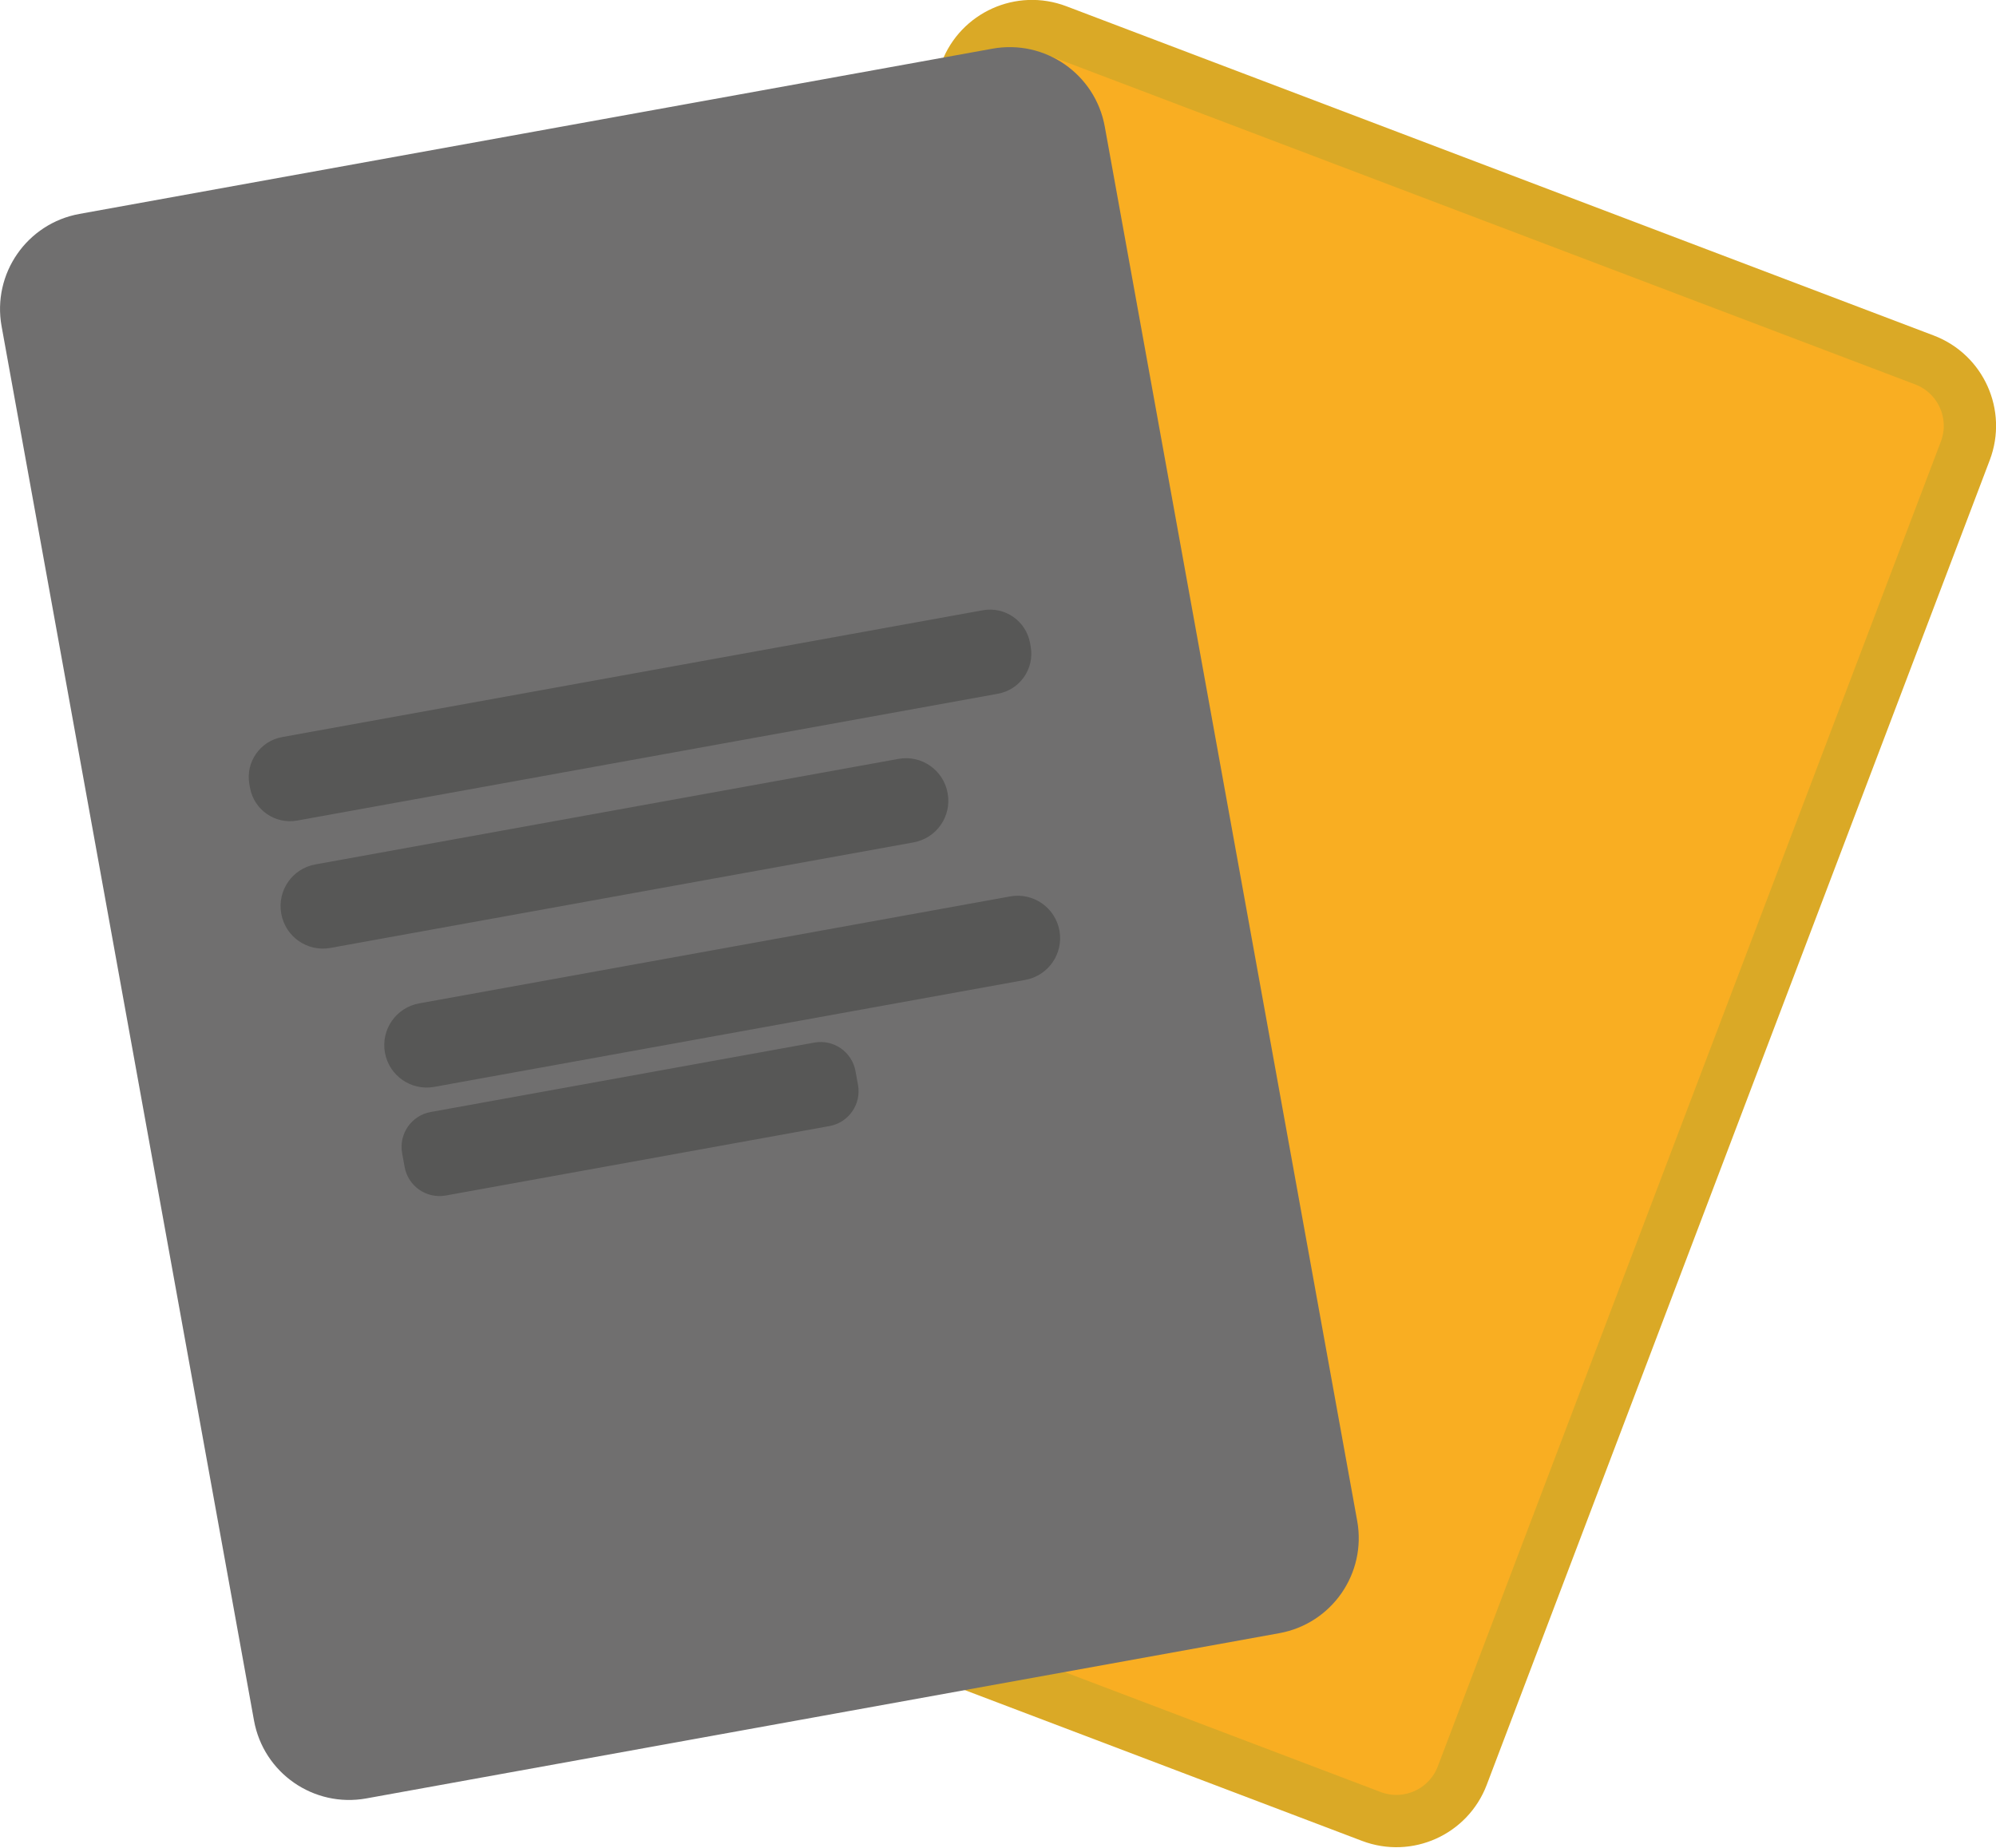
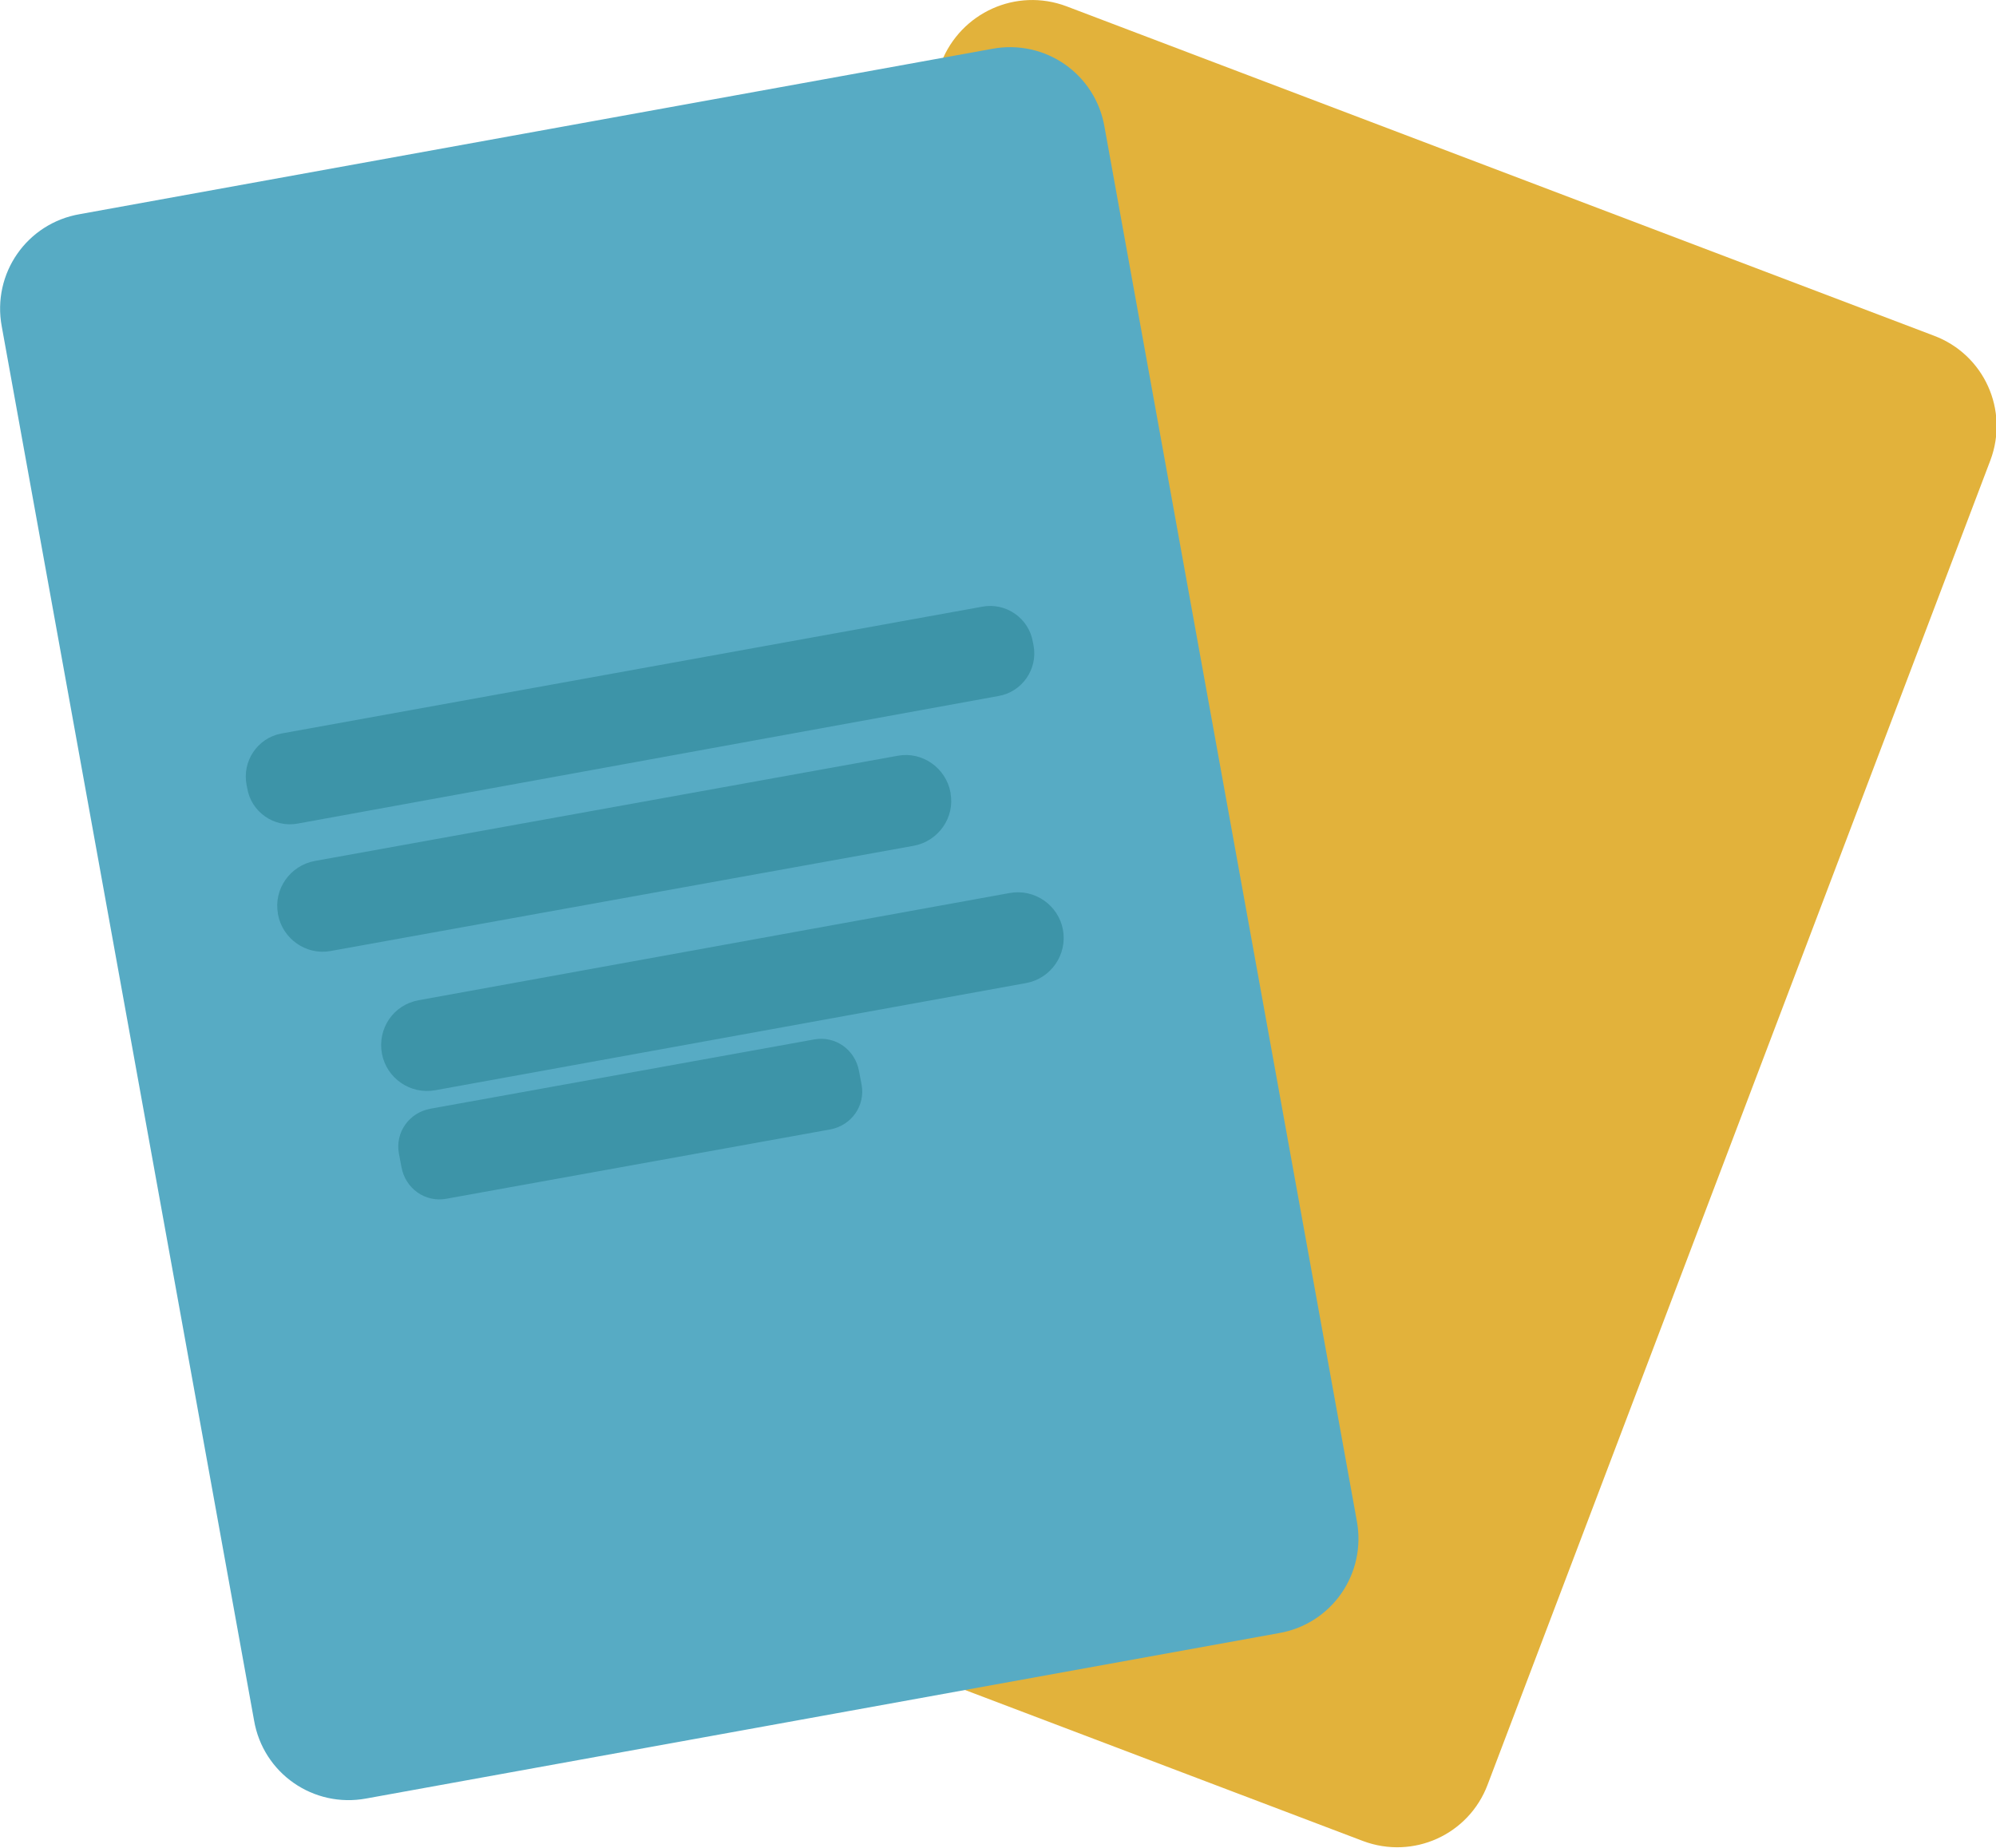
- <svg xmlns="http://www.w3.org/2000/svg" viewBox="0 0 305.28 282.59">
-   <defs>
-     <style>.cls-1{fill:#f9ae22;stroke:#daa926;}.cls-1,.cls-2,.cls-3{stroke-miterlimit:10;}.cls-1,.cls-2{stroke-width:8px;}.cls-2{fill:#706f6f;stroke:#706f6f;}.cls-3{fill:#575756;stroke:#575756;}</style>
-   </defs>
-   <g id="Camada_2" data-name="Camada 2">
-     <g id="Camada_3" data-name="Camada 3">
-       <rect class="cls-1" x="103.95" y="22.13" width="163.47" height="238.32" rx="10.78" transform="translate(62.26 -56.72) rotate(20.79)" />
-       <rect class="cls-2" x="22.16" y="22.13" width="163.47" height="238.32" rx="10.78" transform="translate(-23.49 20.75) rotate(-10.26)" />
-       <rect class="cls-3" x="37.71" y="103.46" width="120.34" height="11.98" rx="5.72" transform="translate(-17.92 19.17) rotate(-10.26)" />
-       <rect class="cls-3" x="42.68" y="124.57" width="102.57" height="11.98" rx="5.96" transform="translate(-21.74 18.81) rotate(-10.26)" />
-       <rect class="cls-3" x="58.52" y="145.72" width="103.84" height="11.98" rx="5.99" transform="translate(-25.24 22.08) rotate(-10.26)" />
-       <rect class="cls-3" x="61.62" y="165.2" width="69.47" height="11.98" rx="4.92" transform="translate(-28.94 19.89) rotate(-10.26)" />
+ <svg xmlns="http://www.w3.org/2000/svg" version="1.1" id="Camada_1" x="0px" y="0px" viewBox="0 0 305.3 282.6" style="enable-background:new 0 0 305.3 282.6;" xml:space="preserve">
+   <style type="text/css">
+ 	.st0{fill:#E2B23B;stroke:#E2B23B;stroke-width:8;stroke-miterlimit:10;}
+ 	.st1{fill:#57ABC4;stroke:#57ABC4;stroke-width:8;stroke-miterlimit:10;}
+ 	.st2{fill:#3D94A8;stroke:#3D94A8;stroke-width:2;stroke-miterlimit:10;}
+ </style>
+   <g id="Camada_2_00000145757672501900227350000004843694083102166195_">
+     <g id="Camada_3">
+       <path class="st0" d="M161.7,4.7l132.7,50.4c5.6,2.1,8.4,8.3,6.3,13.9l-76.9,202.6c-2.1,5.6-8.3,8.4-13.9,6.3L77.1,227.5    c-5.6-2.1-8.4-8.3-6.3-13.9l76.9-202.6C149.9,5.4,156.1,2.6,161.7,4.7z" />
+       <path class="st1" d="M12.9,36.7l139.6-25.3c5.9-1.1,11.5,2.8,12.5,8.7l38.6,213.3c1.1,5.9-2.8,11.5-8.7,12.5L55.3,271.2    c-5.9,1.1-11.5-2.8-12.5-8.7L4.2,49.2C3.1,43.3,7,37.7,12.9,36.7z" />
+       <path class="st2" d="M43.2,113.2l107.2-19.4c3.1-0.6,6.1,1.5,6.6,4.6l0.1,0.5c0.6,3.1-1.5,6.1-4.6,6.6L45.4,125    c-3.1,0.6-6.1-1.5-6.6-4.6l-0.1-0.5C38.1,116.8,40.1,113.8,43.2,113.2z" />
+       <path class="st2" d="M48.3,132.7l89.2-16.1c3.2-0.6,6.3,1.6,6.9,4.8l0,0.1c0.6,3.2-1.6,6.3-4.8,6.9l-89.2,16.1    c-3.2,0.6-6.3-1.6-6.9-4.8l0-0.1C42.9,136.4,45.1,133.3,48.3,132.7z" />
+       <path class="st2" d="M64.2,154l90.4-16.4c3.3-0.6,6.4,1.6,7,4.8v0c0.6,3.3-1.6,6.4-4.8,7l-90.4,16.4c-3.3,0.6-6.4-1.6-7-4.8l0,0    C58.8,157.7,60.9,154.6,64.2,154z" />
+       <path class="st2" d="M66,170.6l58.7-10.6c2.7-0.5,5.2,1.3,5.7,4l0.4,2.1c0.5,2.7-1.3,5.2-4,5.7l-58.7,10.6c-2.7,0.5-5.2-1.3-5.7-4    l-0.4-2.1C61.5,173.6,63.3,171.1,66,170.6z" />
    </g>
  </g>
</svg>
